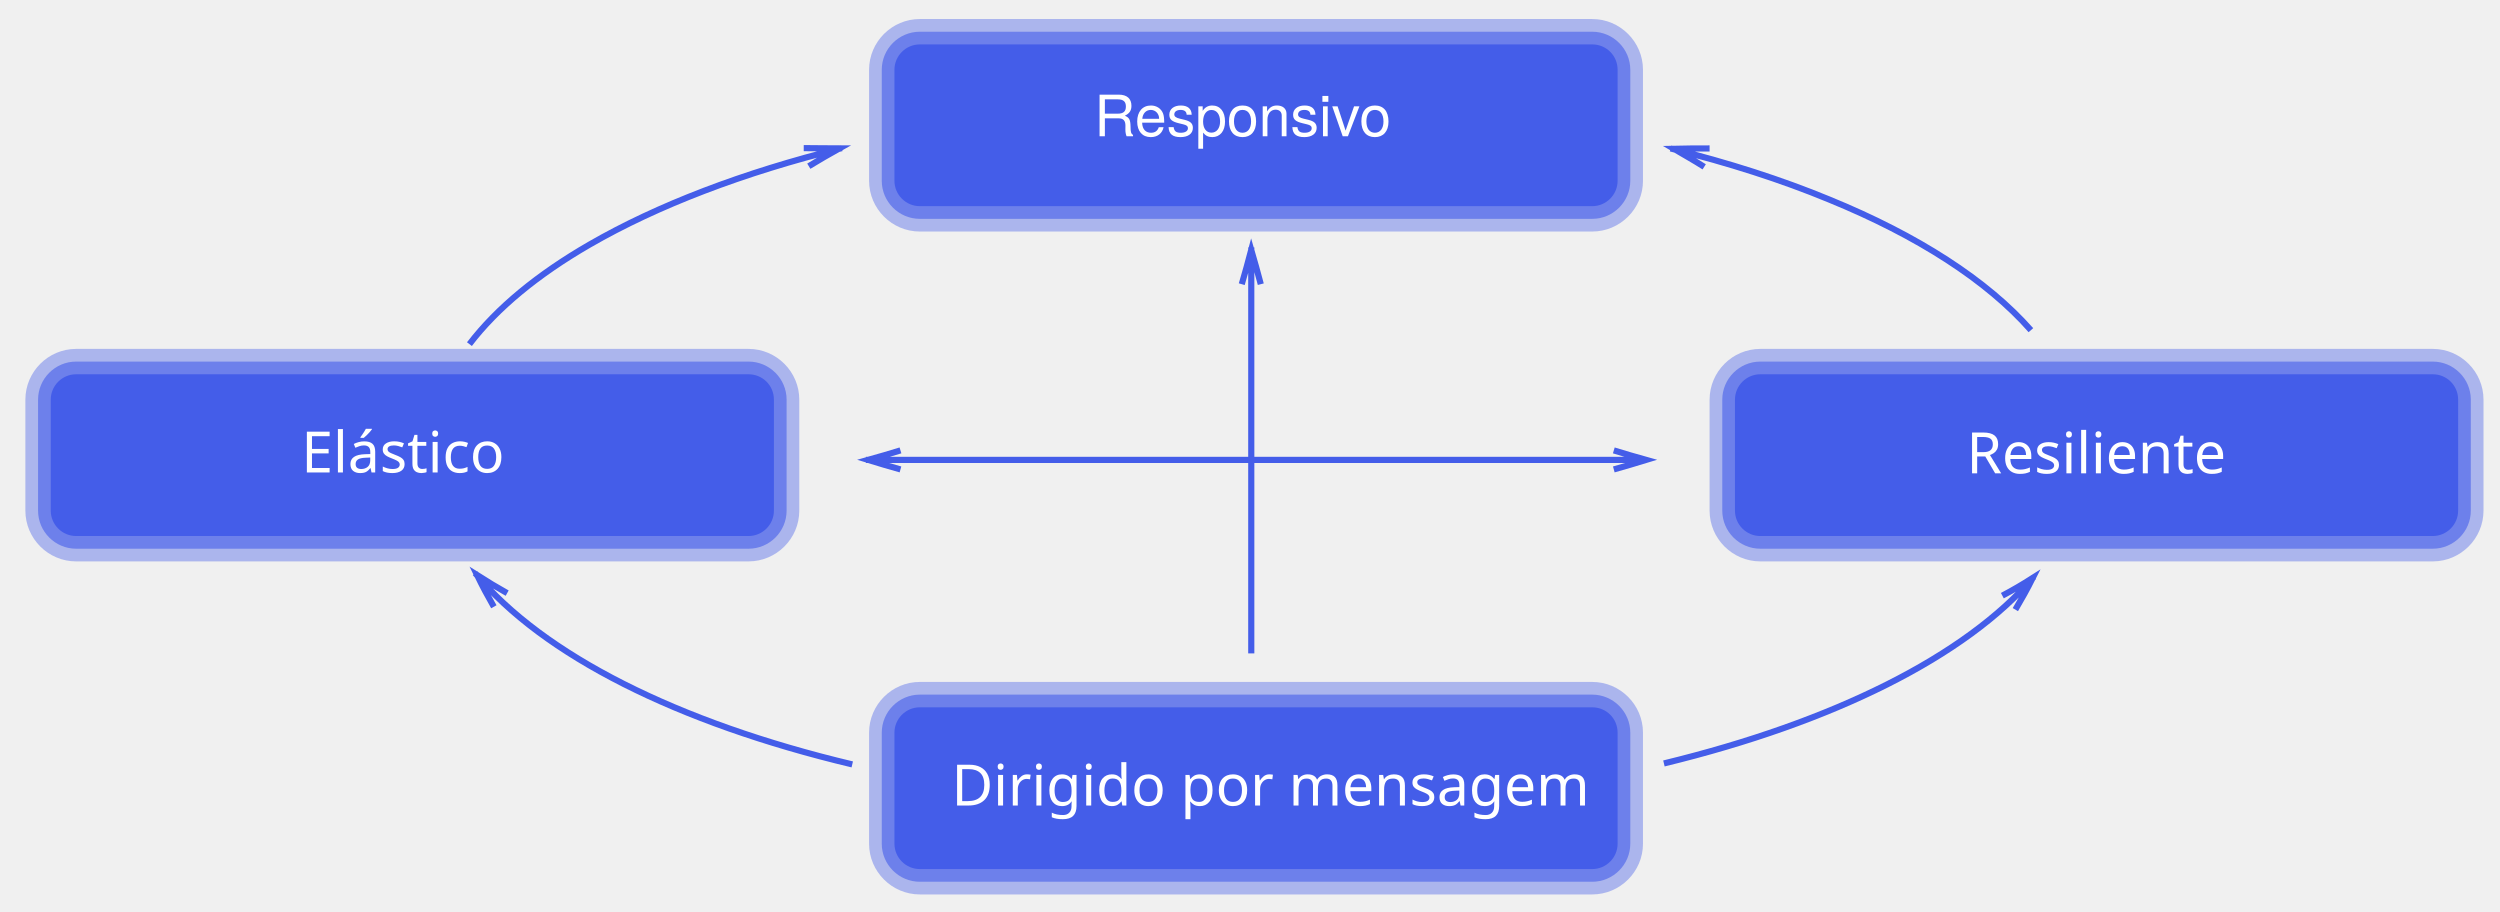
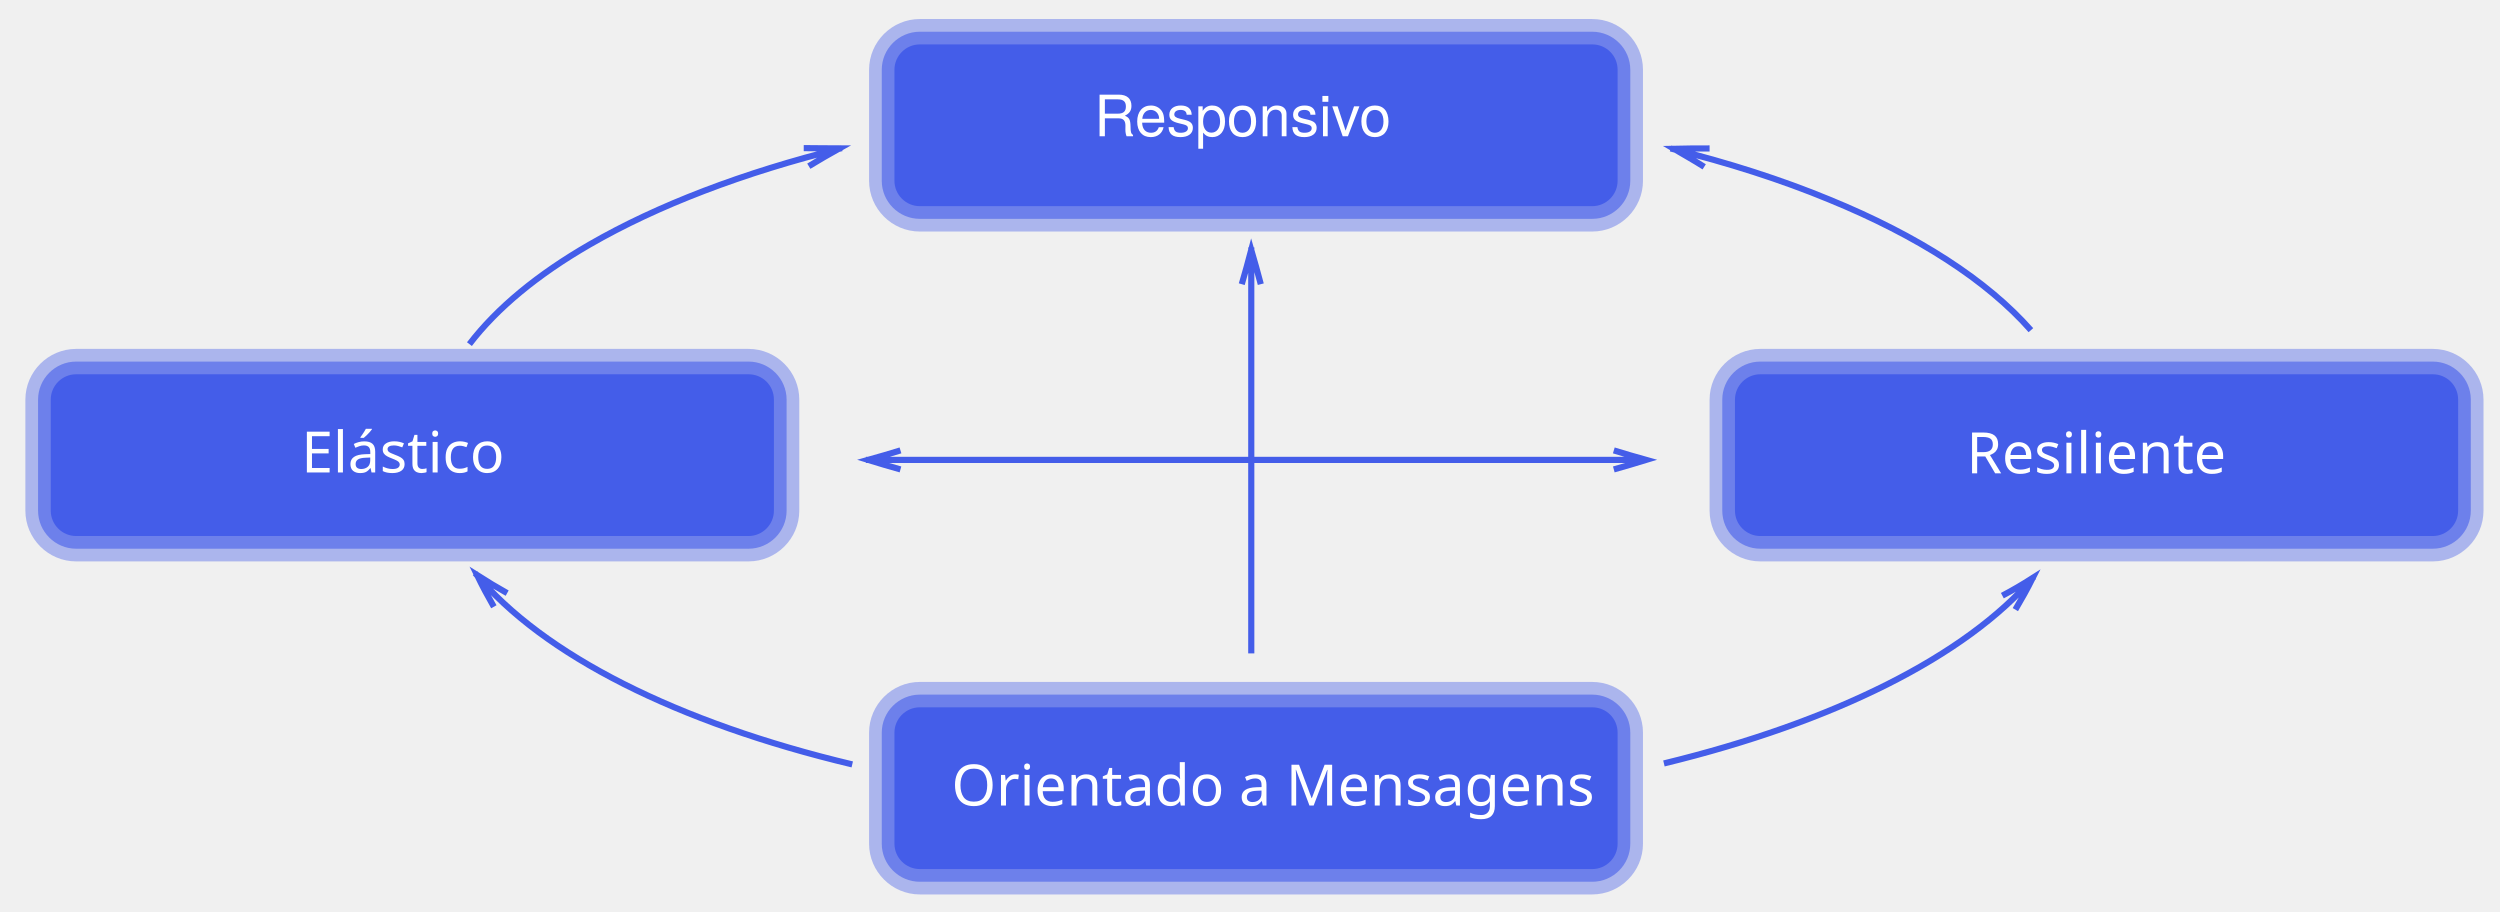
<svg xmlns="http://www.w3.org/2000/svg" version="1.1" x="0px" y="0px" viewBox="0 0 788.2 287.3" enable-background="new 0 0 788.2 287.3" xml:space="preserve">
  <g id="Layer_1">
    <g>
      <path opacity="0.4" fill-rule="evenodd" clip-rule="evenodd" fill="#445DE9" d="M290,73c-8.8,0-16-7.2-16-16V22    c0-8.8,7.2-16,16-16h212c8.8,0,16,7.2,16,16v35c0,8.8-7.2,16-16,16H290z" />
      <path opacity="0.6" fill-rule="evenodd" clip-rule="evenodd" fill="#445DE9" d="M290,69c-6.6,0-12-5.4-12-12V22    c0-6.6,5.4-12,12-12h212c6.6,0,12,5.4,12,12v35c0,6.6-5.4,12-12,12H290z" />
      <path fill-rule="evenodd" clip-rule="evenodd" fill="#445DE9" d="M502,14H290c-4.4,0-8,3.6-8,8v35c0,4.4,3.6,8,8,8h212    c4.4,0,8-3.6,8-8V22C510,17.5,506.4,14,502,14z" />
      <text transform="matrix(1 0 0 1 345 42.9651)" fill="#FFFFFF" font-family="'HelveticaNeue'" font-size="18">Responsivo</text>
      <g>
        <path opacity="0.4" fill-rule="evenodd" clip-rule="evenodd" fill="#445DE9" d="M555,177c-8.8,0-16-7.2-16-16v-35     c0-8.8,7.2-16,16-16h212c8.8,0,16,7.2,16,16v35c0,8.8-7.2,16-16,16H555z" />
        <path opacity="0.6" fill-rule="evenodd" clip-rule="evenodd" fill="#445DE9" d="M555,173c-6.6,0-12-5.4-12-12v-35     c0-6.6,5.4-12,12-12h212c6.6,0,12,5.4,12,12v35c0,6.6-5.4,12-12,12H555z" />
        <path fill-rule="evenodd" clip-rule="evenodd" fill="#445DE9" d="M767,118H555c-4.4,0-8,3.6-8,8v35c0,4.4,3.6,8,8,8h212     c4.4,0,8-3.6,8-8v-35C775,121.5,771.4,118,767,118z" />
        <text transform="matrix(1 0 0 1 620 149.2253)" fill="#FFFFFF" font-family="'HelveticaNeue-Medium'" font-size="18">Resiliente</text>
      </g>
      <g>
        <path opacity="0.4" fill-rule="evenodd" clip-rule="evenodd" fill="#445DE9" d="M290,282c-8.8,0-16-7.2-16-16v-35     c0-8.8,7.2-16,16-16h212c8.8,0,16,7.2,16,16v35c0,8.8-7.2,16-16,16H290z" />
        <path opacity="0.6" fill-rule="evenodd" clip-rule="evenodd" fill="#445DE9" d="M290,278c-6.6,0-12-5.4-12-12v-35     c0-6.6,5.4-12,12-12h212c6.6,0,12,5.4,12,12v35c0,6.6-5.4,12-12,12H290z" />
        <path fill-rule="evenodd" clip-rule="evenodd" fill="#445DE9" d="M502,223H290c-4.4,0-8,3.6-8,8v35c0,4.4,3.6,8,8,8h212     c4.4,0,8-3.6,8-8v-35C510,226.5,506.4,223,502,223z" />
      </g>
-       <text transform="matrix(1 0 0 1 300 253.9655)" fill="#FFFFFF" font-family="'HelveticaNeue-Medium'" font-size="18">Dirigido por mensagem</text>
+       <text transform="matrix(1 0 0 1 300 253.9655)" fill="#FFFFFF" font-family="'HelveticaNeue-Medium'" font-size="18">Orientado a Mensagens</text>
      <g>
        <path opacity="0.4" fill-rule="evenodd" clip-rule="evenodd" fill="#445DE9" d="M24,177c-8.8,0-16-7.2-16-16v-35     c0-8.8,7.2-16,16-16h212c8.8,0,16,7.2,16,16v35c0,8.8-7.2,16-16,16H24z" />
        <path opacity="0.6" fill-rule="evenodd" clip-rule="evenodd" fill="#445DE9" d="M24,173c-6.6,0-12-5.4-12-12v-35     c0-6.6,5.4-12,12-12h212c6.6,0,12,5.4,12,12v35c0,6.6-5.4,12-12,12H24z" />
        <path fill-rule="evenodd" clip-rule="evenodd" fill="#445DE9" d="M236,118H24c-4.4,0-8,3.6-8,8v35c0,4.4,3.6,8,8,8h212     c4.4,0,8-3.6,8-8v-35C244,121.5,240.4,118,236,118z" />
        <text transform="matrix(1 0 0 1 95 148.965)" fill="#FFFFFF" font-family="'HelveticaNeue-Medium'" font-size="18">Elástico</text>
      </g>
    </g>
  </g>
  <g id="Layer_2">
    <path fill="none" stroke="#445DE9" stroke-width="1.94" stroke-miterlimit="10" d="M265.4,46.7c-31.1,7.7-58.2,18.1-79.5,30.4   c-16.3,9.4-29.2,20-37.9,31.4 M253.4,46.7c3.9,0,7.3,0.1,11.2,0.1c-3.4,1.9-6.3,3.6-9.6,5.6 M149.8,180.7   c21.3,25.8,63.9,47.2,118.9,60.3 M155.7,191.3c-2-3.5-3.6-6.5-5.3-10c3.3,2.1,6.1,3.8,9.5,5.7 M524.6,240.7   c53.5-13,95.2-33.8,116.6-58.8 M635.4,192.2c2-3.4,3.7-6.4,5.5-10c-3.3,2.1-6.2,3.8-9.6,5.6 M640.3,104.1   c-13.8-15.7-35.7-29.8-63.6-41.2c-15-6.2-31.8-11.6-50-16.1 M539,46.8c-3.9,0-7.3,0-11.3,0.1c3.4,2,6.3,3.6,9.6,5.7 M394.5,78v128    M391.5,89.6c1.1-3.8,2-7,3-10.8c1.1,3.8,2,7,3,10.8 M273,145h246 M283.9,148c-3.6-1-6.6-1.9-10.2-3c3.6-1,6.6-1.9,10.2-3    M508.8,148c3.6-1,6.6-1.9,10.2-3c-3.6-1-6.6-1.9-10.2-3" />
  </g>
</svg>
